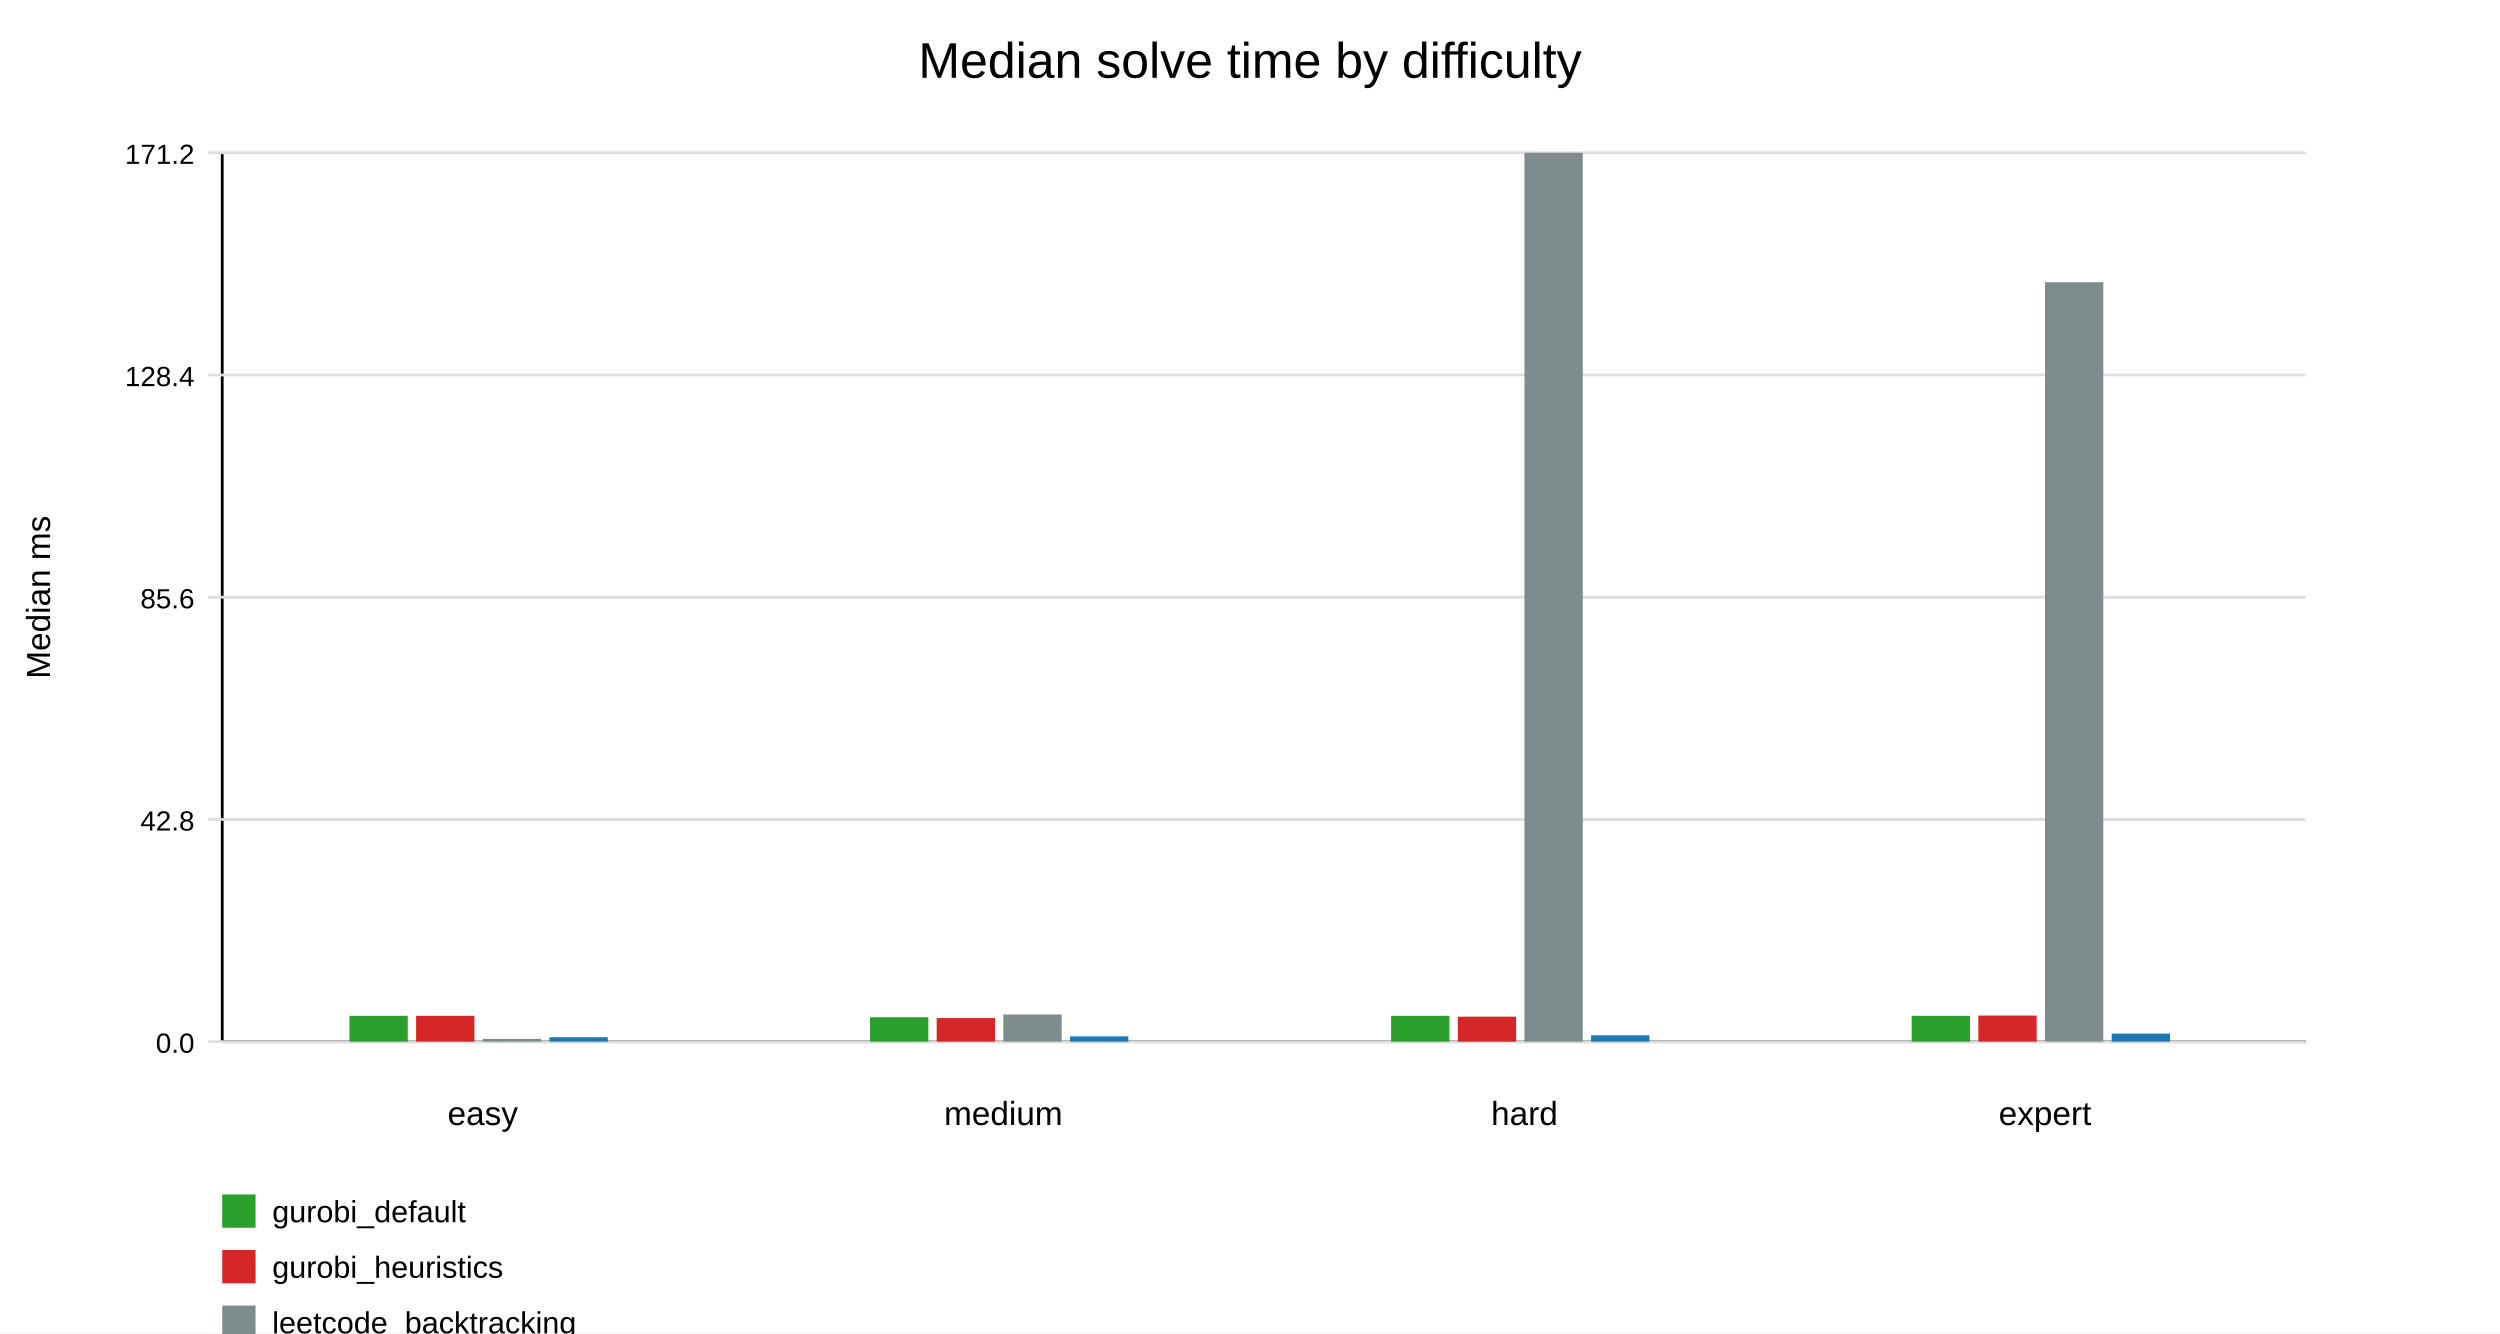
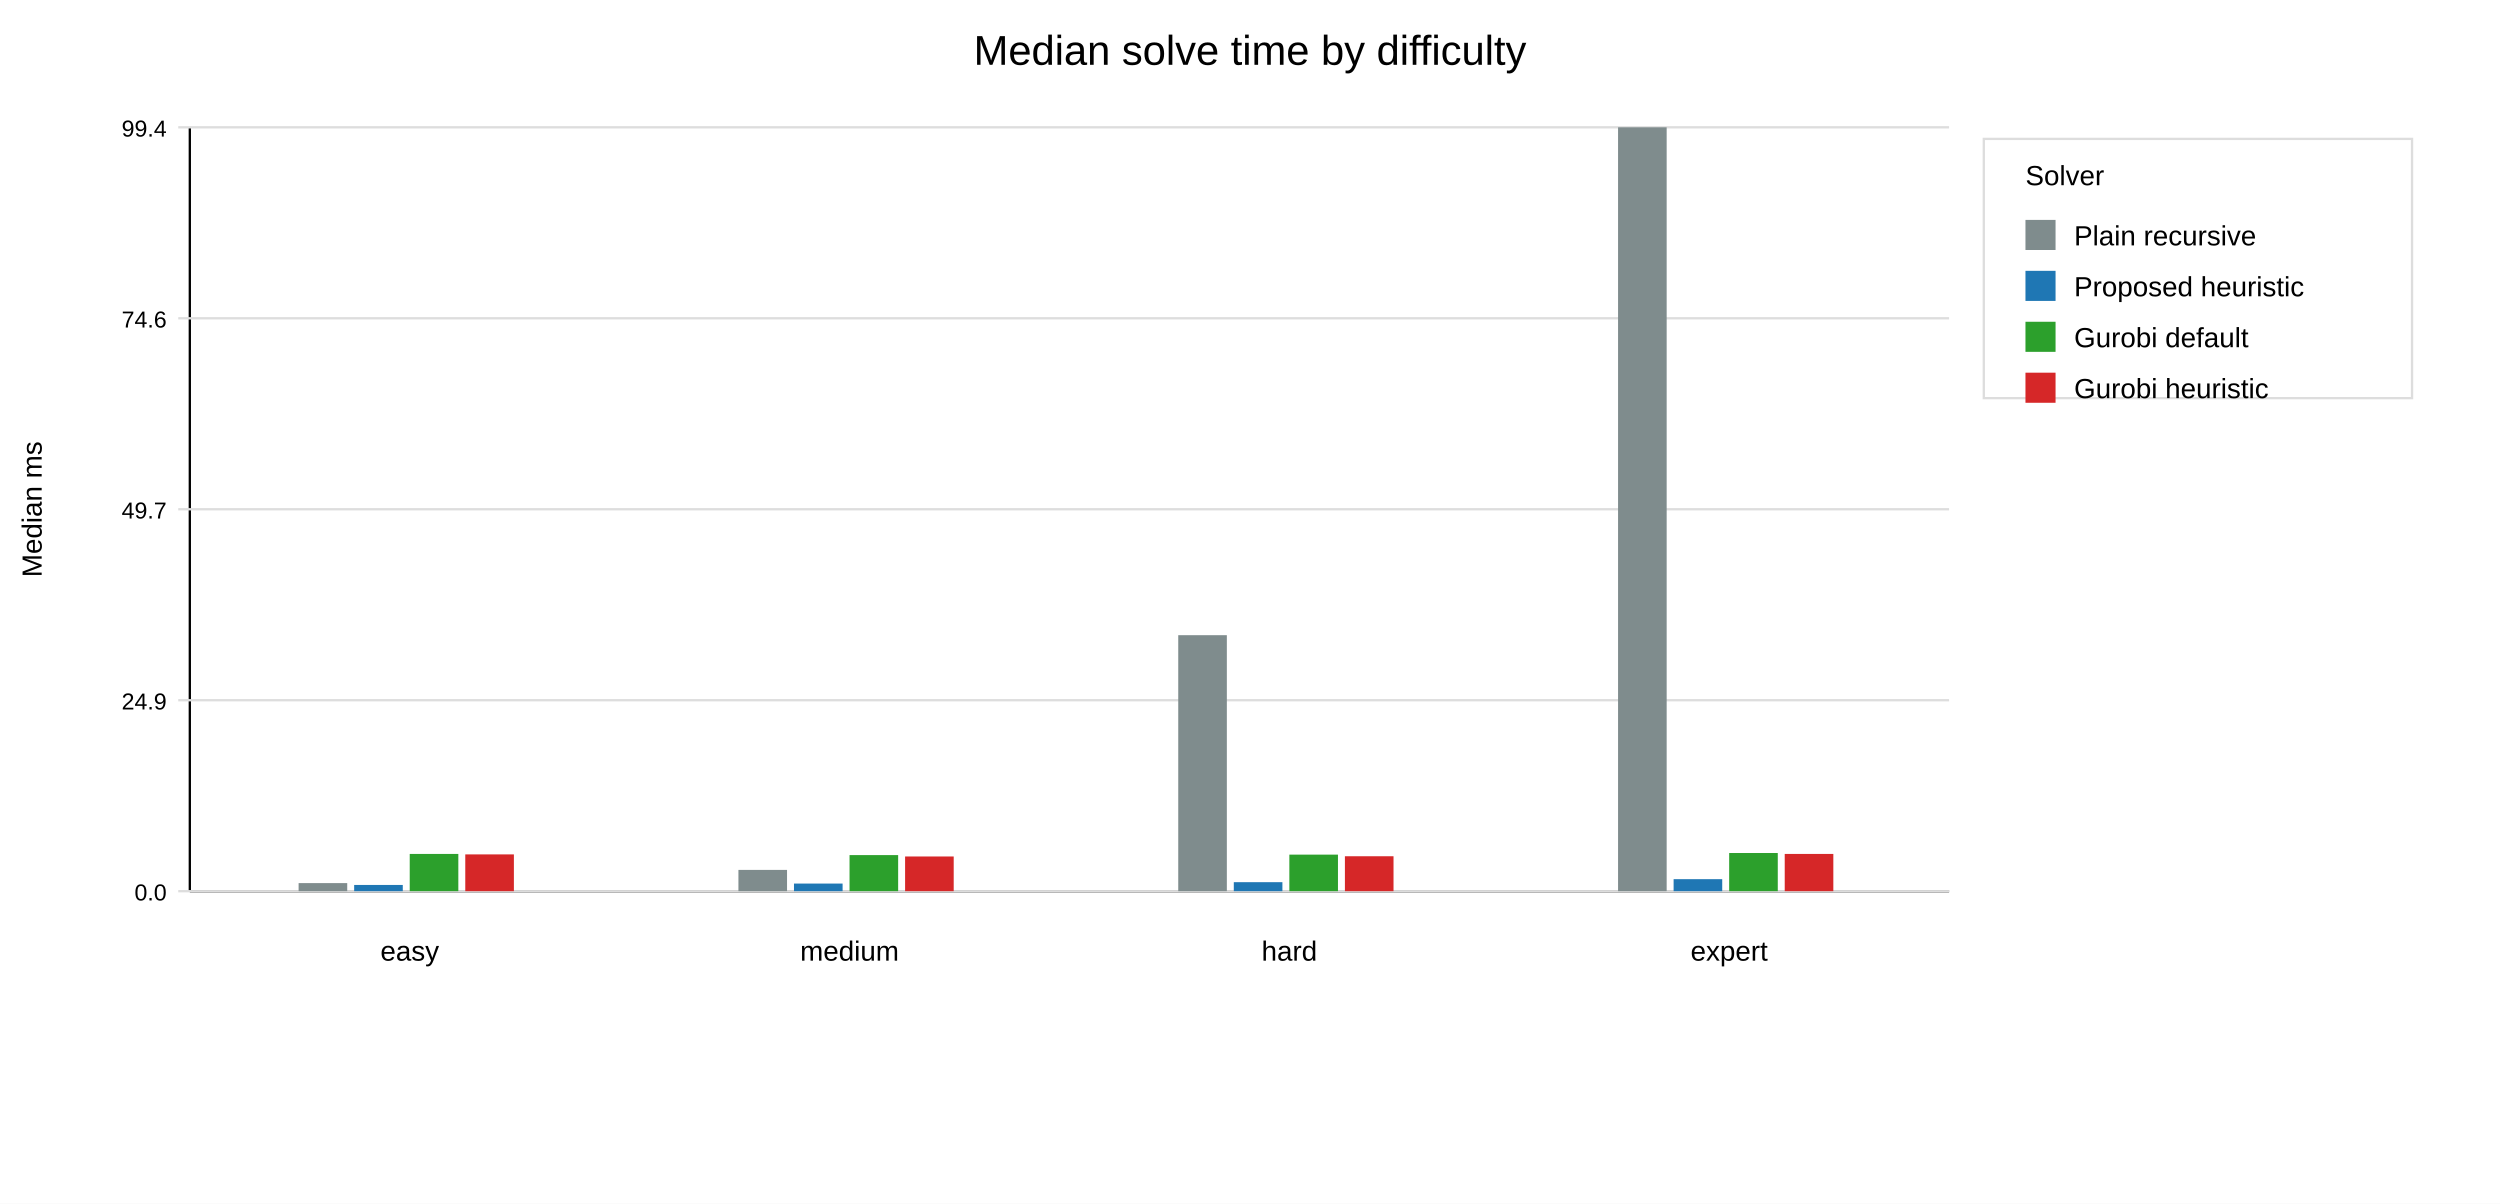
- <svg xmlns="http://www.w3.org/2000/svg" width="900" height="480" viewBox="0 0 900 480">
+ <svg xmlns="http://www.w3.org/2000/svg" width="1080" height="520" viewBox="0 0 1080 520">
  <rect width="100%" height="100%" fill="white" />
-   <text x="450.0" y="28.0" font-family="Arial, sans-serif" font-size="18" text-anchor="middle">Median solve time by difficulty</text>
-   <line x1="80" y1="375" x2="830" y2="375" stroke="black" />
-   <line x1="80" y1="55" x2="80" y2="375" stroke="black" />
-   <text transform="rotate(-90 18 215)" x="18.0" y="215.0" font-family="Arial, sans-serif" font-size="12" text-anchor="middle">Median ms</text>
-   <line x1="75" y1="375.0" x2="830" y2="375.0" stroke="#ddd" />
-   <text x="70.0" y="379.0" font-family="Arial, sans-serif" font-size="10" text-anchor="end">0.0</text>
-   <line x1="75" y1="295.0" x2="830" y2="295.0" stroke="#ddd" />
-   <text x="70.0" y="299.0" font-family="Arial, sans-serif" font-size="10" text-anchor="end">42.8</text>
-   <line x1="75" y1="215.0" x2="830" y2="215.0" stroke="#ddd" />
-   <text x="70.0" y="219.0" font-family="Arial, sans-serif" font-size="10" text-anchor="end">85.6</text>
-   <line x1="75" y1="135.0" x2="830" y2="135.0" stroke="#ddd" />
-   <text x="70.0" y="139.0" font-family="Arial, sans-serif" font-size="10" text-anchor="end">128.4</text>
-   <line x1="75" y1="55.0" x2="830" y2="55.0" stroke="#ddd" />
-   <text x="70.0" y="59.0" font-family="Arial, sans-serif" font-size="10" text-anchor="end">171.2</text>
-   <text x="173.8" y="405.0" font-family="Arial, sans-serif" font-size="12" text-anchor="middle">easy</text>
-   <rect x="125.8" y="365.7" width="21.0" height="9.3" fill="#2ca02c" />
-   <rect x="149.8" y="365.7" width="21.0" height="9.3" fill="#d62728" />
-   <rect x="173.8" y="374.0" width="21.0" height="1.0" fill="#7f8c8d" />
-   <rect x="197.8" y="373.4" width="21.0" height="1.6" fill="#1f77b4" />
-   <text x="361.2" y="405.0" font-family="Arial, sans-serif" font-size="12" text-anchor="middle">medium</text>
-   <rect x="313.2" y="366.2" width="21.0" height="8.8" fill="#2ca02c" />
-   <rect x="337.2" y="366.5" width="21.0" height="8.5" fill="#d62728" />
-   <rect x="361.2" y="365.2" width="21.0" height="9.8" fill="#7f8c8d" />
-   <rect x="385.2" y="373.1" width="21.0" height="1.9" fill="#1f77b4" />
-   <text x="548.8" y="405.0" font-family="Arial, sans-serif" font-size="12" text-anchor="middle">hard</text>
-   <rect x="500.8" y="365.7" width="21.0" height="9.3" fill="#2ca02c" />
-   <rect x="524.8" y="366.0" width="21.0" height="9.0" fill="#d62728" />
-   <rect x="548.8" y="55.0" width="21.0" height="320.0" fill="#7f8c8d" />
-   <rect x="572.8" y="372.7" width="21.0" height="2.3" fill="#1f77b4" />
-   <text x="736.2" y="405.0" font-family="Arial, sans-serif" font-size="12" text-anchor="middle">expert</text>
-   <rect x="688.2" y="365.7" width="21.0" height="9.3" fill="#2ca02c" />
-   <rect x="712.2" y="365.6" width="21.0" height="9.4" fill="#d62728" />
-   <rect x="736.2" y="101.6" width="21.0" height="273.4" fill="#7f8c8d" />
-   <rect x="760.2" y="372.1" width="21.0" height="2.9" fill="#1f77b4" />
-   <rect x="80" y="430" width="12" height="12" fill="#2ca02c" />
-   <text x="98.0" y="440.0" font-family="Arial, sans-serif" font-size="11" text-anchor="start">gurobi_default</text>
-   <rect x="80" y="450" width="12" height="12" fill="#d62728" />
-   <text x="98.0" y="460.0" font-family="Arial, sans-serif" font-size="11" text-anchor="start">gurobi_heuristics</text>
-   <rect x="80" y="470" width="12" height="12" fill="#7f8c8d" />
-   <text x="98.0" y="480.0" font-family="Arial, sans-serif" font-size="11" text-anchor="start">leetcode_backtracking</text>
-   <rect x="80" y="490" width="12" height="12" fill="#1f77b4" />
-   <text x="98.0" y="500.0" font-family="Arial, sans-serif" font-size="11" text-anchor="start">proposed_heuristic</text>
+   <text x="540.0" y="28.0" font-family="Arial, sans-serif" font-size="18" text-anchor="middle">Median solve time by difficulty</text>
+   <line x1="82" y1="385" x2="842" y2="385" stroke="black" />
+   <line x1="82" y1="55" x2="82" y2="385" stroke="black" />
+   <text transform="rotate(-90 18 220)" x="18.0" y="220.0" font-family="Arial, sans-serif" font-size="12" text-anchor="middle">Median ms</text>
+   <line x1="77" y1="385.0" x2="842" y2="385.0" stroke="#ddd" />
+   <text x="72.0" y="389.0" font-family="Arial, sans-serif" font-size="10" text-anchor="end">0.0</text>
+   <line x1="77" y1="302.5" x2="842" y2="302.5" stroke="#ddd" />
+   <text x="72.0" y="306.5" font-family="Arial, sans-serif" font-size="10" text-anchor="end">24.9</text>
+   <line x1="77" y1="220.0" x2="842" y2="220.0" stroke="#ddd" />
+   <text x="72.0" y="224.0" font-family="Arial, sans-serif" font-size="10" text-anchor="end">49.7</text>
+   <line x1="77" y1="137.5" x2="842" y2="137.5" stroke="#ddd" />
+   <text x="72.0" y="141.5" font-family="Arial, sans-serif" font-size="10" text-anchor="end">74.6</text>
+   <line x1="77" y1="55.0" x2="842" y2="55.0" stroke="#ddd" />
+   <text x="72.0" y="59.0" font-family="Arial, sans-serif" font-size="10" text-anchor="end">99.4</text>
+   <text x="177.0" y="415.0" font-family="Arial, sans-serif" font-size="12" text-anchor="middle">easy</text>
+   <rect x="129.0" y="381.5" width="21.0" height="3.5" fill="#7f8c8d" />
+   <rect x="153.0" y="382.3" width="21.0" height="2.7" fill="#1f77b4" />
+   <rect x="177.0" y="368.9" width="21.0" height="16.1" fill="#2ca02c" />
+   <rect x="201.0" y="369.1" width="21.0" height="15.9" fill="#d62728" />
+   <text x="367.0" y="415.0" font-family="Arial, sans-serif" font-size="12" text-anchor="middle">medium</text>
+   <rect x="319.0" y="375.8" width="21.0" height="9.2" fill="#7f8c8d" />
+   <rect x="343.0" y="381.7" width="21.0" height="3.3" fill="#1f77b4" />
+   <rect x="367.0" y="369.4" width="21.0" height="15.6" fill="#2ca02c" />
+   <rect x="391.0" y="370.0" width="21.0" height="15.0" fill="#d62728" />
+   <text x="557.0" y="415.0" font-family="Arial, sans-serif" font-size="12" text-anchor="middle">hard</text>
+   <rect x="509.0" y="274.4" width="21.0" height="110.6" fill="#7f8c8d" />
+   <rect x="533.0" y="381.1" width="21.0" height="3.9" fill="#1f77b4" />
+   <rect x="557.0" y="369.2" width="21.0" height="15.8" fill="#2ca02c" />
+   <rect x="581.0" y="369.9" width="21.0" height="15.1" fill="#d62728" />
+   <text x="747.0" y="415.0" font-family="Arial, sans-serif" font-size="12" text-anchor="middle">expert</text>
+   <rect x="699.0" y="55.0" width="21.0" height="330.0" fill="#7f8c8d" />
+   <rect x="723.0" y="379.8" width="21.0" height="5.2" fill="#1f77b4" />
+   <rect x="747.0" y="368.5" width="21.0" height="16.5" fill="#2ca02c" />
+   <rect x="771.0" y="368.9" width="21.0" height="16.1" fill="#d62728" />
+   <rect x="857" y="60" width="185" height="112" fill="#fff" stroke="#ddd" />
+   <text x="875.0" y="80.0" font-family="Arial, sans-serif" font-size="12" text-anchor="start">Solver</text>
+   <rect x="875" y="95" width="13" height="13" fill="#7f8c8d" />
+   <text x="896.0" y="106.0" font-family="Arial, sans-serif" font-size="12" text-anchor="start">Plain recursive</text>
+   <rect x="875" y="117" width="13" height="13" fill="#1f77b4" />
+   <text x="896.0" y="128.0" font-family="Arial, sans-serif" font-size="12" text-anchor="start">Proposed heuristic</text>
+   <rect x="875" y="139" width="13" height="13" fill="#2ca02c" />
+   <text x="896.0" y="150.0" font-family="Arial, sans-serif" font-size="12" text-anchor="start">Gurobi default</text>
+   <rect x="875" y="161" width="13" height="13" fill="#d62728" />
+   <text x="896.0" y="172.0" font-family="Arial, sans-serif" font-size="12" text-anchor="start">Gurobi heuristic</text>
</svg>
